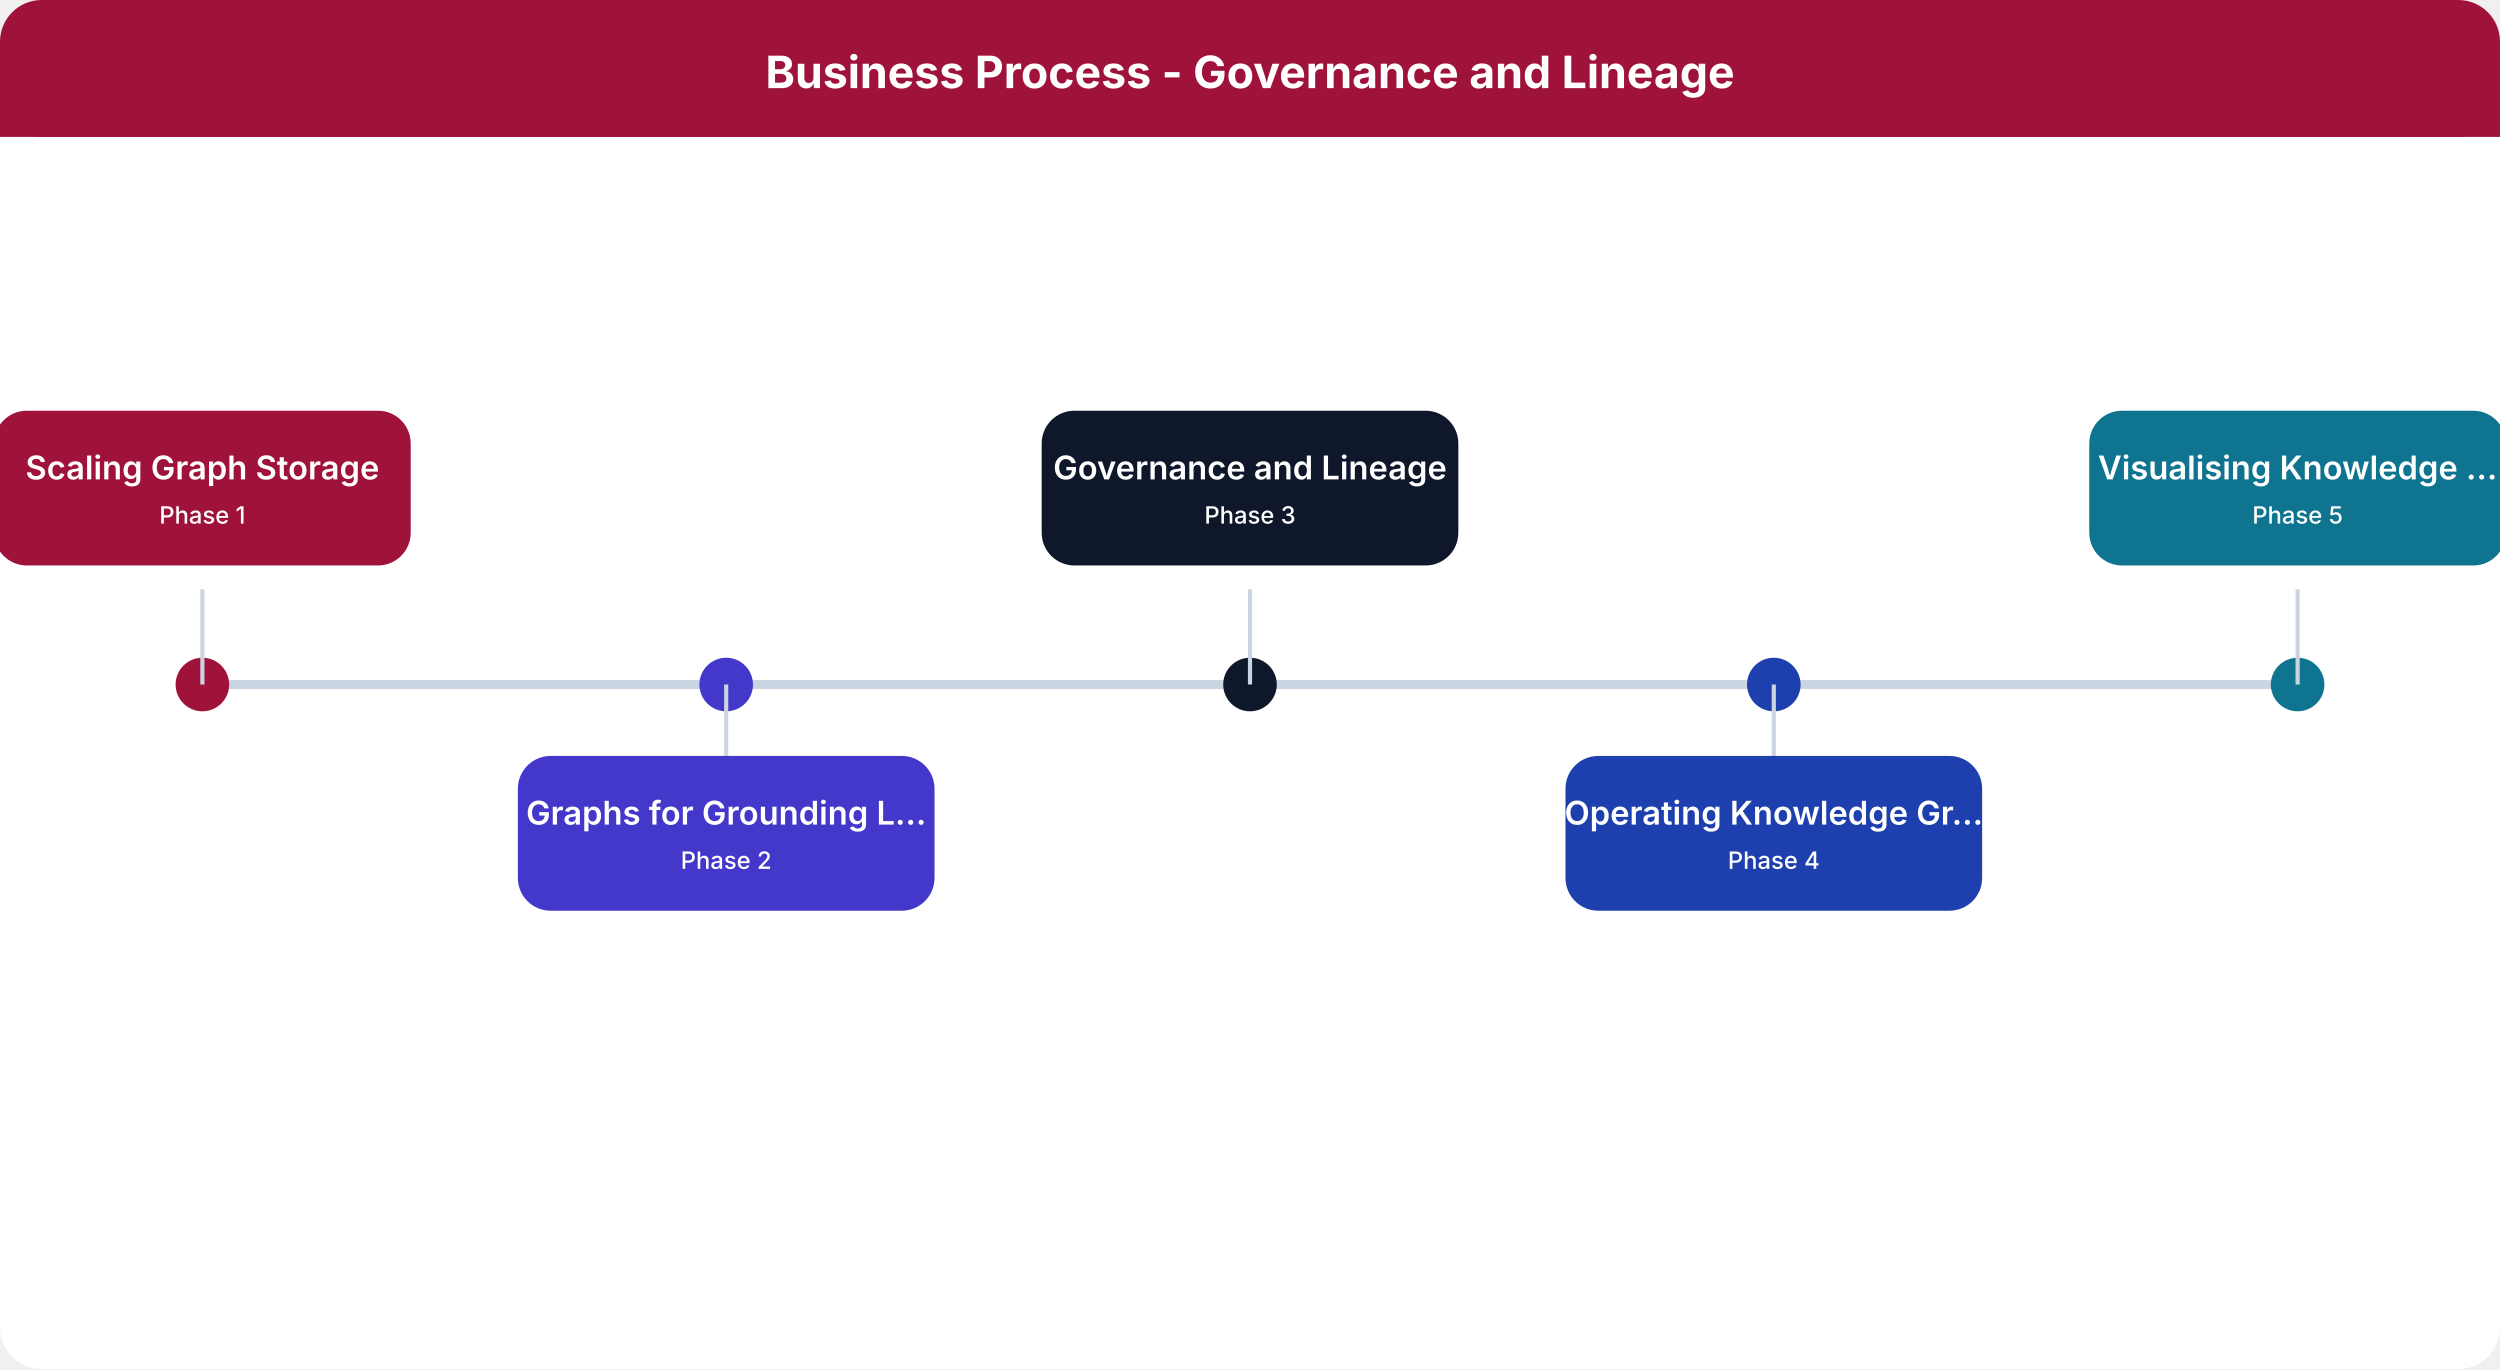
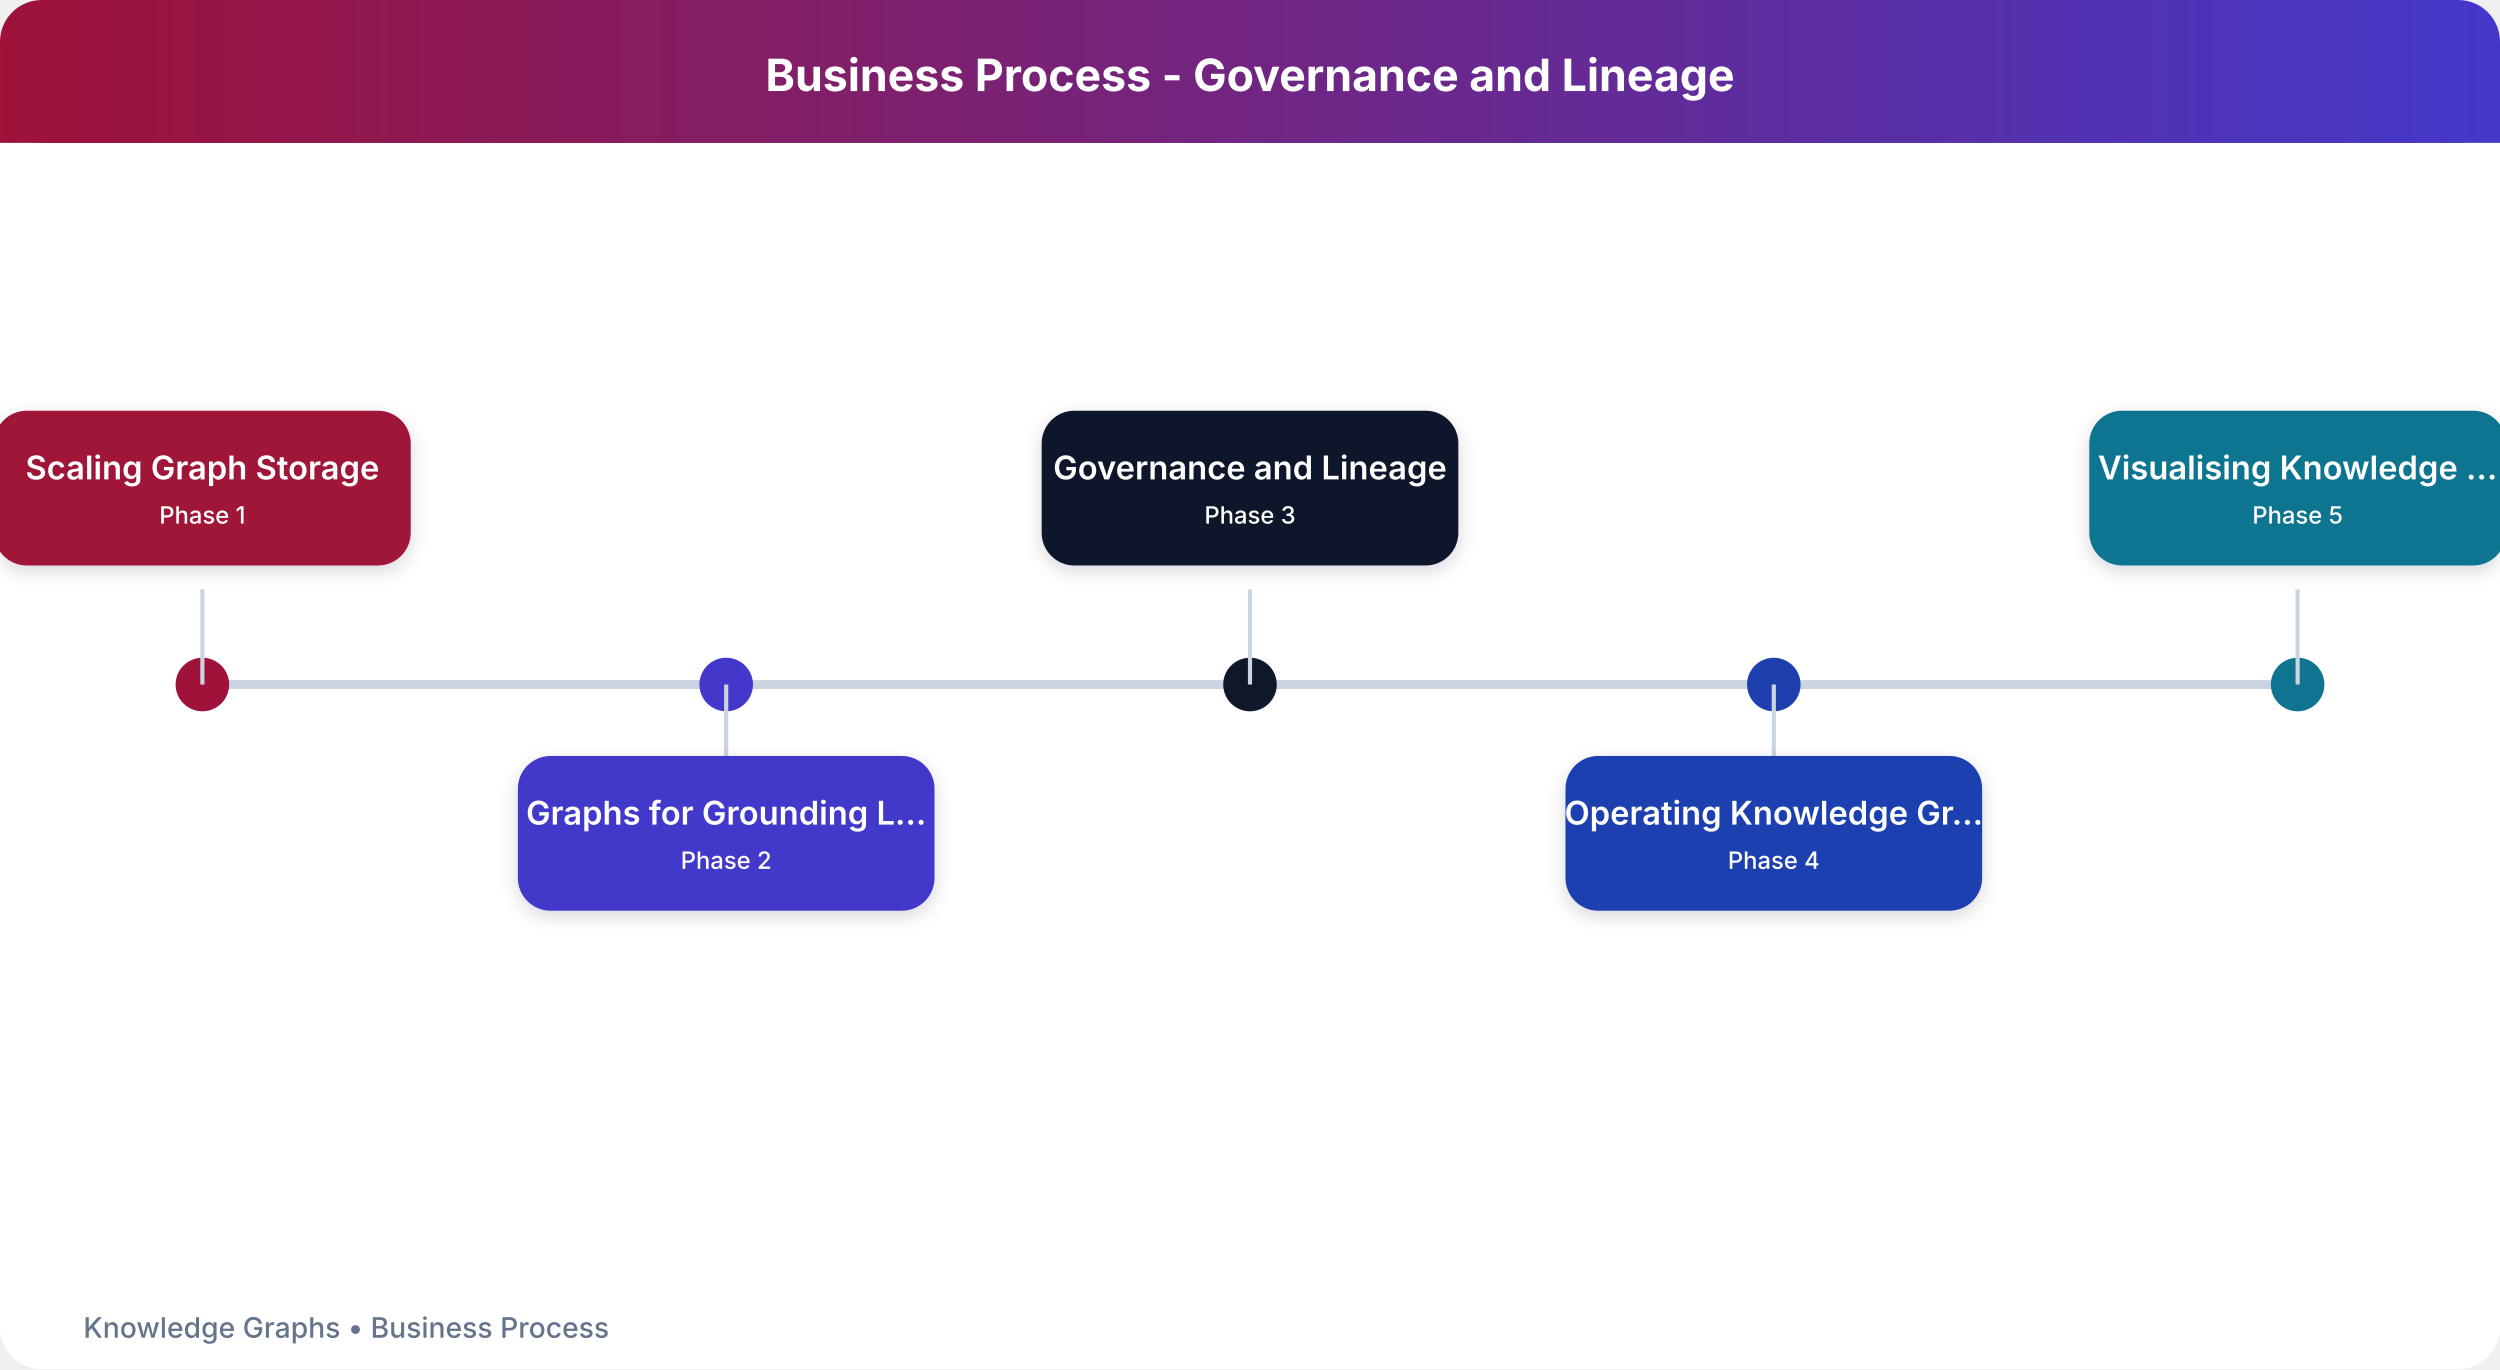
<svg xmlns="http://www.w3.org/2000/svg" width="840" height="460" data-tpl="timeline" data-pal="11-4" viewBox="0 0 840 460" font-family="Inter, Segoe UI, Arial, sans-serif">
  <defs>
    <marker id="ar" markerWidth="9" markerHeight="9" refX="7" refY="3" orient="auto">
      <path d="M0,0 L7,3 L0,6 z" fill="#94a3b8" />
    </marker>
    <marker id="arw" markerWidth="9" markerHeight="9" refX="7" refY="3" orient="auto">
      <path d="M0,0 L7,3 L0,6 z" fill="#ffffff" />
    </marker>
+     <filter id="sh" x="-20%" y="-20%" width="140%" height="140%">
+       <feDropShadow dx="0" dy="2" stdDeviation="3" flood-color="#0f172a" flood-opacity="0.16" />
+     </filter>
+   </defs>
+   <defs>
+     <linearGradient id="bn562486a" x1="0" y1="0" x2="1" y2="0">
+       <stop offset="0" stop-color="#9f1239" />
+       <stop offset="1" stop-color="#4338ca" />
+     </linearGradient>
  </defs>
  <rect width="840" height="460" rx="14" fill="#ffffff" />
-   <rect x="0" y="0" width="840" height="46" rx="14" fill="#9f1239" />
-   <rect x="0" y="30" width="840" height="16" fill="#9f1239" />
-   <text x="420" y="24" text-anchor="middle" font-size="15" font-weight="700" fill="#ffffff" dominant-baseline="middle">Business Process - Governance and Lineage</text>
+   <rect x="0" y="0" width="840" height="48" rx="14" fill="url(#bn562486a)" />
+   <rect x="0" y="32" width="840" height="16" fill="url(#bn562486a)" />
+   <text x="420" y="25" text-anchor="middle" font-size="15" font-weight="700" fill="#ffffff" dominant-baseline="middle">Business Process - Governance and Lineage</text>
  <line x1="68" y1="230.0" x2="772" y2="230.0" stroke="#cbd5e1" stroke-width="3" />
  <circle cx="68" cy="230.0" r="9" fill="#9f1239" />
  <line x1="68" y1="230.0" x2="68" y2="198" stroke="#cbd5e1" stroke-width="1.4" />
-   <rect x="-2" y="138" width="140" height="52" rx="11" fill="#9f1239" />
+   <rect x="-2" y="138" width="140" height="52" rx="11" fill="#9f1239" filter="url(#sh)" />
  <text x="68" y="157" text-anchor="middle" font-size="11" font-weight="600" fill="#ffffff" dominant-baseline="middle">Scaling Graph Storage</text>
  <text x="68" y="173" text-anchor="middle" font-size="8" font-weight="500" fill="#ffffff" dominant-baseline="middle">Phase 1</text>
  <circle cx="244" cy="230.0" r="9" fill="#4338ca" />
  <line x1="244" y1="230.0" x2="244" y2="254" stroke="#cbd5e1" stroke-width="1.4" />
-   <rect x="174" y="254" width="140" height="52" rx="11" fill="#4338ca" />
+   <rect x="174" y="254" width="140" height="52" rx="11" fill="#4338ca" filter="url(#sh)" />
  <text x="244" y="273" text-anchor="middle" font-size="11" font-weight="600" fill="#ffffff" dominant-baseline="middle">Graphs for Grounding L…</text>
  <text x="244" y="289" text-anchor="middle" font-size="8" font-weight="500" fill="#ffffff" dominant-baseline="middle">Phase 2</text>
  <circle cx="420" cy="230.0" r="9" fill="#0f172a" />
  <line x1="420" y1="230.0" x2="420" y2="198" stroke="#cbd5e1" stroke-width="1.4" />
-   <rect x="350" y="138" width="140" height="52" rx="11" fill="#0f172a" />
+   <rect x="350" y="138" width="140" height="52" rx="11" fill="#0f172a" filter="url(#sh)" />
  <text x="420" y="157" text-anchor="middle" font-size="11" font-weight="600" fill="#ffffff" dominant-baseline="middle">Governance and Lineage</text>
  <text x="420" y="173" text-anchor="middle" font-size="8" font-weight="500" fill="#ffffff" dominant-baseline="middle">Phase 3</text>
  <circle cx="596" cy="230.0" r="9" fill="#1e40af" />
  <line x1="596" y1="230.0" x2="596" y2="254" stroke="#cbd5e1" stroke-width="1.4" />
-   <rect x="526" y="254" width="140" height="52" rx="11" fill="#1e40af" />
+   <rect x="526" y="254" width="140" height="52" rx="11" fill="#1e40af" filter="url(#sh)" />
  <text x="596" y="273" text-anchor="middle" font-size="11" font-weight="600" fill="#ffffff" dominant-baseline="middle">Operating Knowledge Gr…</text>
  <text x="596" y="289" text-anchor="middle" font-size="8" font-weight="500" fill="#ffffff" dominant-baseline="middle">Phase 4</text>
  <circle cx="772" cy="230.0" r="9" fill="#0e7490" />
  <line x1="772" y1="230.0" x2="772" y2="198" stroke="#cbd5e1" stroke-width="1.4" />
-   <rect x="702" y="138" width="140" height="52" rx="11" fill="#0e7490" />
+   <rect x="702" y="138" width="140" height="52" rx="11" fill="#0e7490" filter="url(#sh)" />
  <text x="772" y="157" text-anchor="middle" font-size="11" font-weight="600" fill="#ffffff" dominant-baseline="middle">Visualising Knowledge …</text>
  <text x="772" y="173" text-anchor="middle" font-size="8" font-weight="500" fill="#ffffff" dominant-baseline="middle">Phase 5</text>
+   <text x="28" y="446" text-anchor="start" font-size="9.5" font-weight="500" fill="#64748b" dominant-baseline="middle">Knowledge Graphs  •  Business Process</text>
</svg>
